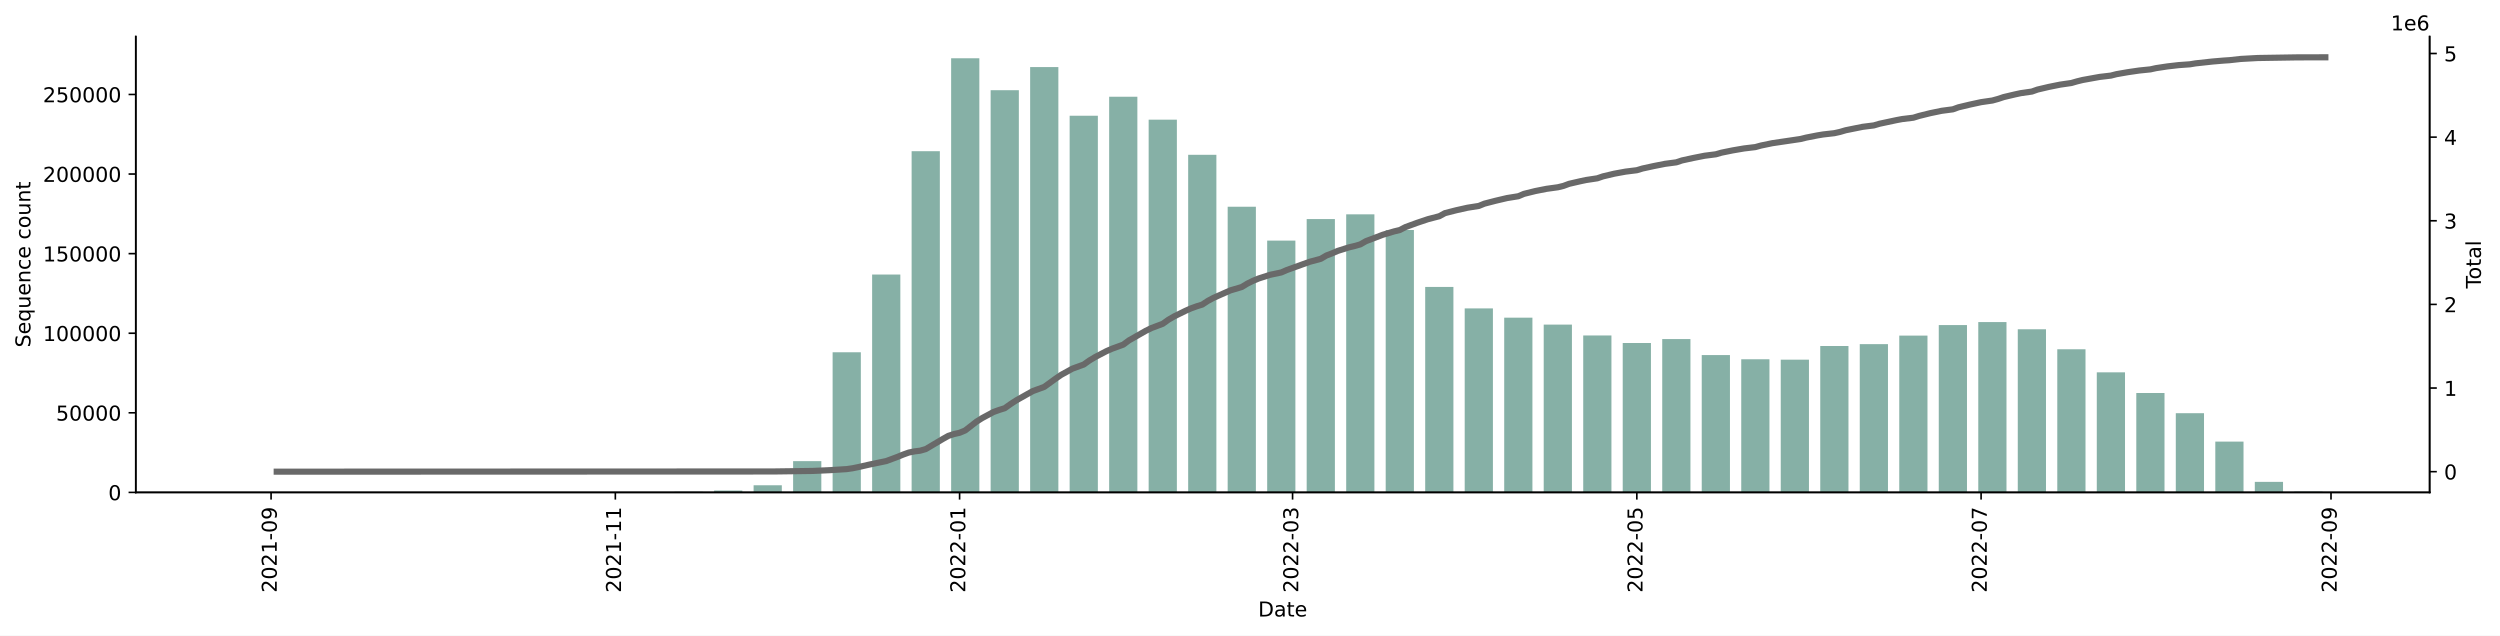
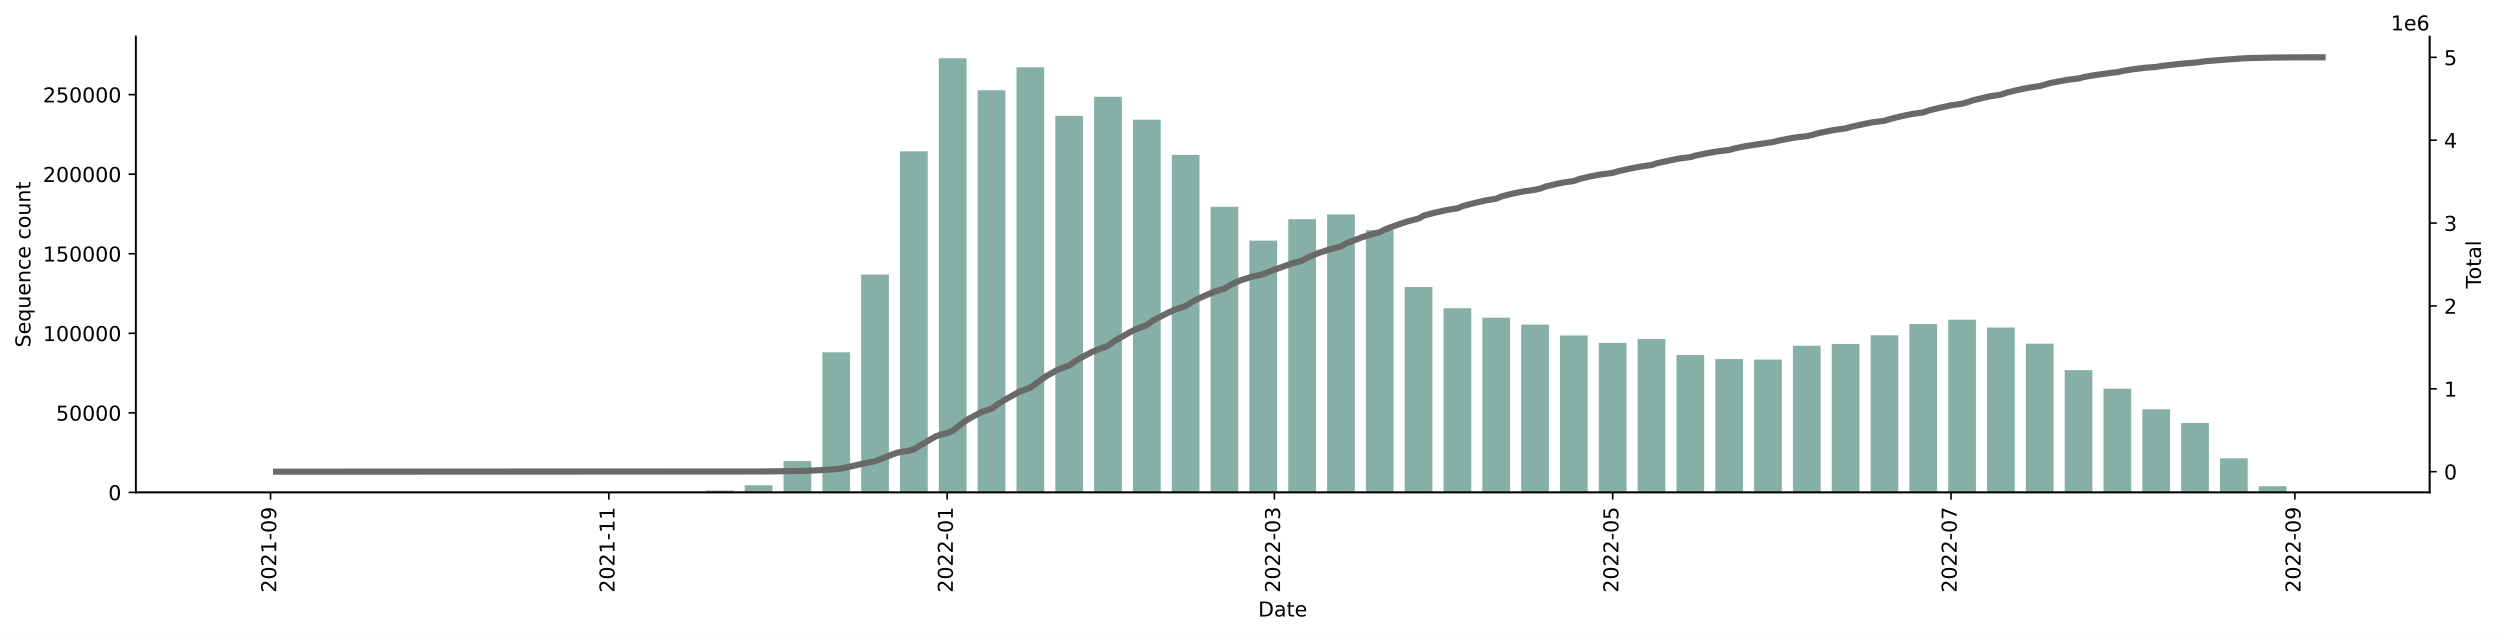
<svg xmlns="http://www.w3.org/2000/svg" xmlns:xlink="http://www.w3.org/1999/xlink" width="1216.294pt" height="309.219pt" viewBox="0 0 1216.294 309.219" version="1.1">
  <defs>
    <style type="text/css">*{stroke-linejoin: round; stroke-linecap: butt}</style>
  </defs>
  <g id="figure_1">
    <g id="patch_1">
      <path d="M 0 309.219  L 1216.294 309.219  L 1216.294 0  L 0 0  z " style="fill: #ffffff" />
    </g>
    <g id="axes_1">
      <g id="patch_2">
        <path d="M 66.053 239.558  L 1182.053 239.558  L 1182.053 17.798  L 66.053 17.798  z " style="fill: #ffffff" />
      </g>
      <g id="patch_3">
-         <path d="M 116.78 239.558  L 130.509 239.558  L 130.509 239.558  L 116.78 239.558  z " clip-path="url(#pac04b23ece)" style="fill: #86b0a6" />
+         <path d="M 116.78 239.558  L 130.272 239.558  L 130.272 239.558  L 116.78 239.558  z " clip-path="url(#p173c87bd57)" style="fill: #86b0a6" />
      </g>
      <g id="patch_4">
-         <path d="M 136 239.558  L 149.729 239.558  L 149.729 239.555  L 136 239.555  z " clip-path="url(#pac04b23ece)" style="fill: #86b0a6" />
+         <path d="M 135.668 239.558  L 149.16 239.558  L 149.16 239.555  L 135.668 239.555  z " clip-path="url(#p173c87bd57)" style="fill: #86b0a6" />
      </g>
      <g id="patch_5">
-         <path d="M 155.221 239.558  L 168.949 239.558  L 168.949 239.555  L 155.221 239.555  z " clip-path="url(#pac04b23ece)" style="fill: #86b0a6" />
+         <path d="M 154.556 239.558  L 168.047 239.558  L 168.047 239.555  L 154.556 239.555  z " clip-path="url(#p173c87bd57)" style="fill: #86b0a6" />
      </g>
      <g id="patch_6">
-         <path d="M 174.441 239.558  L 188.169 239.558  L 188.169 239.557  L 174.441 239.557  z " clip-path="url(#pac04b23ece)" style="fill: #86b0a6" />
+         <path d="M 173.444 239.558  L 186.935 239.558  L 186.935 239.557  L 173.444 239.557  z " clip-path="url(#p173c87bd57)" style="fill: #86b0a6" />
      </g>
      <g id="patch_7">
-         <path d="M 193.661 239.558  L 207.389 239.558  L 207.389 239.541  L 193.661 239.541  z " clip-path="url(#pac04b23ece)" style="fill: #86b0a6" />
+         <path d="M 192.332 239.558  L 205.823 239.558  L 205.823 239.541  L 192.332 239.541  z " clip-path="url(#p173c87bd57)" style="fill: #86b0a6" />
      </g>
      <g id="patch_8">
-         <path d="M 212.881 239.558  L 226.609 239.558  L 226.609 239.554  L 212.881 239.554  z " clip-path="url(#pac04b23ece)" style="fill: #86b0a6" />
+         <path d="M 211.219 239.558  L 224.711 239.558  L 224.711 239.554  L 211.219 239.554  z " clip-path="url(#p173c87bd57)" style="fill: #86b0a6" />
      </g>
      <g id="patch_9">
-         <path d="M 232.101 239.558  L 245.829 239.558  L 245.829 239.548  L 232.101 239.548  z " clip-path="url(#pac04b23ece)" style="fill: #86b0a6" />
+         <path d="M 230.107 239.558  L 243.599 239.558  L 243.599 239.548  L 230.107 239.548  z " clip-path="url(#p173c87bd57)" style="fill: #86b0a6" />
      </g>
      <g id="patch_10">
-         <path d="M 251.321 239.558  L 265.05 239.558  L 265.05 239.551  L 251.321 239.551  z " clip-path="url(#pac04b23ece)" style="fill: #86b0a6" />
+         <path d="M 248.995 239.558  L 262.486 239.558  L 262.486 239.551  L 248.995 239.551  z " clip-path="url(#p173c87bd57)" style="fill: #86b0a6" />
      </g>
      <g id="patch_11">
-         <path d="M 270.541 239.558  L 284.27 239.558  L 284.27 239.545  L 270.541 239.545  z " clip-path="url(#pac04b23ece)" style="fill: #86b0a6" />
+         <path d="M 267.883 239.558  L 281.374 239.558  L 281.374 239.545  L 267.883 239.545  z " clip-path="url(#p173c87bd57)" style="fill: #86b0a6" />
      </g>
      <g id="patch_12">
-         <path d="M 289.761 239.558  L 303.49 239.558  L 303.49 239.547  L 289.761 239.547  z " clip-path="url(#pac04b23ece)" style="fill: #86b0a6" />
+         <path d="M 286.771 239.558  L 300.262 239.558  L 300.262 239.547  L 286.771 239.547  z " clip-path="url(#p173c87bd57)" style="fill: #86b0a6" />
      </g>
      <g id="patch_13">
-         <path d="M 308.981 239.558  L 322.71 239.558  L 322.71 239.525  L 308.981 239.525  z " clip-path="url(#pac04b23ece)" style="fill: #86b0a6" />
+         <path d="M 305.659 239.558  L 319.15 239.558  L 319.15 239.525  L 305.659 239.525  z " clip-path="url(#p173c87bd57)" style="fill: #86b0a6" />
      </g>
      <g id="patch_14">
-         <path d="M 328.201 239.558  L 341.93 239.558  L 341.93 239.272  L 328.201 239.272  z " clip-path="url(#pac04b23ece)" style="fill: #86b0a6" />
+         <path d="M 324.546 239.558  L 338.038 239.558  L 338.038 239.272  L 324.546 239.272  z " clip-path="url(#p173c87bd57)" style="fill: #86b0a6" />
      </g>
      <g id="patch_15">
-         <path d="M 347.421 239.558  L 361.15 239.558  L 361.15 238.666  L 347.421 238.666  z " clip-path="url(#pac04b23ece)" style="fill: #86b0a6" />
+         <path d="M 343.434 239.558  L 356.925 239.558  L 356.925 238.667  L 343.434 238.667  z " clip-path="url(#p173c87bd57)" style="fill: #86b0a6" />
      </g>
      <g id="patch_16">
-         <path d="M 366.641 239.558  L 380.37 239.558  L 380.37 236.087  L 366.641 236.087  z " clip-path="url(#pac04b23ece)" style="fill: #86b0a6" />
+         <path d="M 362.322 239.558  L 375.813 239.558  L 375.813 236.088  L 362.322 236.088  z " clip-path="url(#p173c87bd57)" style="fill: #86b0a6" />
      </g>
      <g id="patch_17">
-         <path d="M 385.861 239.558  L 399.59 239.558  L 399.59 224.344  L 385.861 224.344  z " clip-path="url(#pac04b23ece)" style="fill: #86b0a6" />
+         <path d="M 381.21 239.558  L 394.701 239.558  L 394.701 224.344  L 381.21 224.344  z " clip-path="url(#p173c87bd57)" style="fill: #86b0a6" />
      </g>
      <g id="patch_18">
-         <path d="M 405.082 239.558  L 418.81 239.558  L 418.81 171.368  L 405.082 171.368  z " clip-path="url(#pac04b23ece)" style="fill: #86b0a6" />
+         <path d="M 400.098 239.558  L 413.589 239.558  L 413.589 171.382  L 400.098 171.382  z " clip-path="url(#p173c87bd57)" style="fill: #86b0a6" />
      </g>
      <g id="patch_19">
-         <path d="M 424.302 239.558  L 438.03 239.558  L 438.03 133.551  L 424.302 133.551  z " clip-path="url(#pac04b23ece)" style="fill: #86b0a6" />
+         <path d="M 418.985 239.558  L 432.477 239.558  L 432.477 133.562  L 418.985 133.562  z " clip-path="url(#p173c87bd57)" style="fill: #86b0a6" />
      </g>
      <g id="patch_20">
-         <path d="M 443.522 239.558  L 457.25 239.558  L 457.25 73.571  L 443.522 73.571  z " clip-path="url(#pac04b23ece)" style="fill: #86b0a6" />
+         <path d="M 437.873 239.558  L 451.365 239.558  L 451.365 73.622  L 437.873 73.622  z " clip-path="url(#p173c87bd57)" style="fill: #86b0a6" />
      </g>
      <g id="patch_21">
-         <path d="M 462.742 239.558  L 476.47 239.558  L 476.47 28.358  L 462.742 28.358  z " clip-path="url(#pac04b23ece)" style="fill: #86b0a6" />
+         <path d="M 456.761 239.558  L 470.252 239.558  L 470.252 28.358  L 456.761 28.358  z " clip-path="url(#p173c87bd57)" style="fill: #86b0a6" />
      </g>
      <g id="patch_22">
-         <path d="M 481.962 239.558  L 495.69 239.558  L 495.69 43.899  L 481.962 43.899  z " clip-path="url(#pac04b23ece)" style="fill: #86b0a6" />
+         <path d="M 475.649 239.558  L 489.14 239.558  L 489.14 43.912  L 475.649 43.912  z " clip-path="url(#p173c87bd57)" style="fill: #86b0a6" />
      </g>
      <g id="patch_23">
-         <path d="M 501.182 239.558  L 514.911 239.558  L 514.911 32.64  L 501.182 32.64  z " clip-path="url(#pac04b23ece)" style="fill: #86b0a6" />
+         <path d="M 494.537 239.558  L 508.028 239.558  L 508.028 32.71  L 494.537 32.71  z " clip-path="url(#p173c87bd57)" style="fill: #86b0a6" />
      </g>
      <g id="patch_24">
-         <path d="M 520.402 239.558  L 534.131 239.558  L 534.131 56.301  L 520.402 56.301  z " clip-path="url(#pac04b23ece)" style="fill: #86b0a6" />
+         <path d="M 513.424 239.558  L 526.916 239.558  L 526.916 56.358  L 513.424 56.358  z " clip-path="url(#p173c87bd57)" style="fill: #86b0a6" />
      </g>
      <g id="patch_25">
-         <path d="M 539.622 239.558  L 553.351 239.558  L 553.351 47.057  L 539.622 47.057  z " clip-path="url(#pac04b23ece)" style="fill: #86b0a6" />
+         <path d="M 532.312 239.558  L 545.804 239.558  L 545.804 47.081  L 532.312 47.081  z " clip-path="url(#p173c87bd57)" style="fill: #86b0a6" />
      </g>
      <g id="patch_26">
-         <path d="M 558.842 239.558  L 572.571 239.558  L 572.571 58.216  L 558.842 58.216  z " clip-path="url(#pac04b23ece)" style="fill: #86b0a6" />
+         <path d="M 551.2 239.558  L 564.691 239.558  L 564.691 58.218  L 551.2 58.218  z " clip-path="url(#p173c87bd57)" style="fill: #86b0a6" />
      </g>
      <g id="patch_27">
-         <path d="M 578.062 239.558  L 591.791 239.558  L 591.791 75.307  L 578.062 75.307  z " clip-path="url(#pac04b23ece)" style="fill: #86b0a6" />
+         <path d="M 570.088 239.558  L 583.579 239.558  L 583.579 75.357  L 570.088 75.357  z " clip-path="url(#p173c87bd57)" style="fill: #86b0a6" />
      </g>
      <g id="patch_28">
-         <path d="M 597.282 239.558  L 611.011 239.558  L 611.011 100.584  L 597.282 100.584  z " clip-path="url(#pac04b23ece)" style="fill: #86b0a6" />
+         <path d="M 588.976 239.558  L 602.467 239.558  L 602.467 100.604  L 588.976 100.604  z " clip-path="url(#p173c87bd57)" style="fill: #86b0a6" />
      </g>
      <g id="patch_29">
-         <path d="M 616.502 239.558  L 630.231 239.558  L 630.231 117.052  L 616.502 117.052  z " clip-path="url(#pac04b23ece)" style="fill: #86b0a6" />
+         <path d="M 607.864 239.558  L 621.355 239.558  L 621.355 117.07  L 607.864 117.07  z " clip-path="url(#p173c87bd57)" style="fill: #86b0a6" />
      </g>
      <g id="patch_30">
-         <path d="M 635.722 239.558  L 649.451 239.558  L 649.451 106.589  L 635.722 106.589  z " clip-path="url(#pac04b23ece)" style="fill: #86b0a6" />
+         <path d="M 626.751 239.558  L 640.243 239.558  L 640.243 106.63  L 626.751 106.63  z " clip-path="url(#p173c87bd57)" style="fill: #86b0a6" />
      </g>
      <g id="patch_31">
-         <path d="M 654.943 239.558  L 668.671 239.558  L 668.671 104.262  L 654.943 104.262  z " clip-path="url(#pac04b23ece)" style="fill: #86b0a6" />
+         <path d="M 645.639 239.558  L 659.13 239.558  L 659.13 104.297  L 645.639 104.297  z " clip-path="url(#p173c87bd57)" style="fill: #86b0a6" />
      </g>
      <g id="patch_32">
-         <path d="M 674.163 239.558  L 687.891 239.558  L 687.891 111.914  L 674.163 111.914  z " clip-path="url(#pac04b23ece)" style="fill: #86b0a6" />
+         <path d="M 664.527 239.558  L 678.018 239.558  L 678.018 111.955  L 664.527 111.955  z " clip-path="url(#p173c87bd57)" style="fill: #86b0a6" />
      </g>
      <g id="patch_33">
-         <path d="M 693.383 239.558  L 707.111 239.558  L 707.111 139.61  L 693.383 139.61  z " clip-path="url(#pac04b23ece)" style="fill: #86b0a6" />
+         <path d="M 683.415 239.558  L 696.906 239.558  L 696.906 139.628  L 683.415 139.628  z " clip-path="url(#p173c87bd57)" style="fill: #86b0a6" />
      </g>
      <g id="patch_34">
-         <path d="M 712.603 239.558  L 726.331 239.558  L 726.331 150.029  L 712.603 150.029  z " clip-path="url(#pac04b23ece)" style="fill: #86b0a6" />
+         <path d="M 702.303 239.558  L 715.794 239.558  L 715.794 149.938  L 702.303 149.938  z " clip-path="url(#p173c87bd57)" style="fill: #86b0a6" />
      </g>
      <g id="patch_35">
-         <path d="M 731.823 239.558  L 745.551 239.558  L 745.551 154.535  L 731.823 154.535  z " clip-path="url(#pac04b23ece)" style="fill: #86b0a6" />
+         <path d="M 721.19 239.558  L 734.682 239.558  L 734.682 154.548  L 721.19 154.548  z " clip-path="url(#p173c87bd57)" style="fill: #86b0a6" />
      </g>
      <g id="patch_36">
-         <path d="M 751.043 239.558  L 764.772 239.558  L 764.772 157.914  L 751.043 157.914  z " clip-path="url(#pac04b23ece)" style="fill: #86b0a6" />
+         <path d="M 740.078 239.558  L 753.57 239.558  L 753.57 157.928  L 740.078 157.928  z " clip-path="url(#p173c87bd57)" style="fill: #86b0a6" />
      </g>
      <g id="patch_37">
-         <path d="M 770.263 239.558  L 783.992 239.558  L 783.992 163.224  L 770.263 163.224  z " clip-path="url(#pac04b23ece)" style="fill: #86b0a6" />
+         <path d="M 758.966 239.558  L 772.457 239.558  L 772.457 163.222  L 758.966 163.222  z " clip-path="url(#p173c87bd57)" style="fill: #86b0a6" />
      </g>
      <g id="patch_38">
-         <path d="M 789.483 239.558  L 803.212 239.558  L 803.212 166.867  L 789.483 166.867  z " clip-path="url(#pac04b23ece)" style="fill: #86b0a6" />
+         <path d="M 777.854 239.558  L 791.345 239.558  L 791.345 166.812  L 777.854 166.812  z " clip-path="url(#p173c87bd57)" style="fill: #86b0a6" />
      </g>
      <g id="patch_39">
-         <path d="M 808.703 239.558  L 822.432 239.558  L 822.432 164.948  L 808.703 164.948  z " clip-path="url(#pac04b23ece)" style="fill: #86b0a6" />
+         <path d="M 796.742 239.558  L 810.233 239.558  L 810.233 164.946  L 796.742 164.946  z " clip-path="url(#p173c87bd57)" style="fill: #86b0a6" />
      </g>
      <g id="patch_40">
-         <path d="M 827.923 239.558  L 841.652 239.558  L 841.652 172.759  L 827.923 172.759  z " clip-path="url(#pac04b23ece)" style="fill: #86b0a6" />
+         <path d="M 815.63 239.558  L 829.121 239.558  L 829.121 172.718  L 815.63 172.718  z " clip-path="url(#p173c87bd57)" style="fill: #86b0a6" />
      </g>
      <g id="patch_41">
-         <path d="M 847.143 239.558  L 860.872 239.558  L 860.872 174.787  L 847.143 174.787  z " clip-path="url(#pac04b23ece)" style="fill: #86b0a6" />
+         <path d="M 834.517 239.558  L 848.009 239.558  L 848.009 174.707  L 834.517 174.707  z " clip-path="url(#p173c87bd57)" style="fill: #86b0a6" />
      </g>
      <g id="patch_42">
-         <path d="M 866.363 239.558  L 880.092 239.558  L 880.092 174.995  L 866.363 174.995  z " clip-path="url(#pac04b23ece)" style="fill: #86b0a6" />
+         <path d="M 853.405 239.558  L 866.896 239.558  L 866.896 174.919  L 853.405 174.919  z " clip-path="url(#p173c87bd57)" style="fill: #86b0a6" />
      </g>
      <g id="patch_43">
-         <path d="M 885.583 239.558  L 899.312 239.558  L 899.312 168.334  L 885.583 168.334  z " clip-path="url(#pac04b23ece)" style="fill: #86b0a6" />
+         <path d="M 872.293 239.558  L 885.784 239.558  L 885.784 168.197  L 872.293 168.197  z " clip-path="url(#p173c87bd57)" style="fill: #86b0a6" />
      </g>
      <g id="patch_44">
-         <path d="M 904.804 239.558  L 918.532 239.558  L 918.532 167.441  L 904.804 167.441  z " clip-path="url(#pac04b23ece)" style="fill: #86b0a6" />
+         <path d="M 891.181 239.558  L 904.672 239.558  L 904.672 167.327  L 891.181 167.327  z " clip-path="url(#p173c87bd57)" style="fill: #86b0a6" />
      </g>
      <g id="patch_45">
-         <path d="M 924.024 239.558  L 937.752 239.558  L 937.752 163.277  L 924.024 163.277  z " clip-path="url(#pac04b23ece)" style="fill: #86b0a6" />
+         <path d="M 910.069 239.558  L 923.56 239.558  L 923.56 163.113  L 910.069 163.113  z " clip-path="url(#p173c87bd57)" style="fill: #86b0a6" />
      </g>
      <g id="patch_46">
-         <path d="M 943.244 239.558  L 956.972 239.558  L 956.972 158.16  L 943.244 158.16  z " clip-path="url(#pac04b23ece)" style="fill: #86b0a6" />
+         <path d="M 928.956 239.558  L 942.448 239.558  L 942.448 157.652  L 928.956 157.652  z " clip-path="url(#p173c87bd57)" style="fill: #86b0a6" />
      </g>
      <g id="patch_47">
-         <path d="M 962.464 239.558  L 976.192 239.558  L 976.192 156.706  L 962.464 156.706  z " clip-path="url(#pac04b23ece)" style="fill: #86b0a6" />
+         <path d="M 947.844 239.558  L 961.336 239.558  L 961.336 155.518  L 947.844 155.518  z " clip-path="url(#p173c87bd57)" style="fill: #86b0a6" />
      </g>
      <g id="patch_48">
-         <path d="M 981.684 239.558  L 995.412 239.558  L 995.412 160.184  L 981.684 160.184  z " clip-path="url(#pac04b23ece)" style="fill: #86b0a6" />
+         <path d="M 966.732 239.558  L 980.223 239.558  L 980.223 159.364  L 966.732 159.364  z " clip-path="url(#p173c87bd57)" style="fill: #86b0a6" />
      </g>
      <g id="patch_49">
-         <path d="M 1000.904 239.558  L 1014.633 239.558  L 1014.633 169.933  L 1000.904 169.933  z " clip-path="url(#pac04b23ece)" style="fill: #86b0a6" />
+         <path d="M 985.62 239.558  L 999.111 239.558  L 999.111 167.191  L 985.62 167.191  z " clip-path="url(#p173c87bd57)" style="fill: #86b0a6" />
      </g>
      <g id="patch_50">
-         <path d="M 1020.124 239.558  L 1033.853 239.558  L 1033.853 181.137  L 1020.124 181.137  z " clip-path="url(#pac04b23ece)" style="fill: #86b0a6" />
+         <path d="M 1004.508 239.558  L 1017.999 239.558  L 1017.999 180.06  L 1004.508 180.06  z " clip-path="url(#p173c87bd57)" style="fill: #86b0a6" />
      </g>
      <g id="patch_51">
-         <path d="M 1039.344 239.558  L 1053.073 239.558  L 1053.073 191.186  L 1039.344 191.186  z " clip-path="url(#pac04b23ece)" style="fill: #86b0a6" />
+         <path d="M 1023.395 239.558  L 1036.887 239.558  L 1036.887 189.09  L 1023.395 189.09  z " clip-path="url(#p173c87bd57)" style="fill: #86b0a6" />
      </g>
      <g id="patch_52">
-         <path d="M 1058.564 239.558  L 1072.293 239.558  L 1072.293 201.028  L 1058.564 201.028  z " clip-path="url(#pac04b23ece)" style="fill: #86b0a6" />
+         <path d="M 1042.283 239.558  L 1055.775 239.558  L 1055.775 199.104  L 1042.283 199.104  z " clip-path="url(#p173c87bd57)" style="fill: #86b0a6" />
      </g>
      <g id="patch_53">
-         <path d="M 1077.784 239.558  L 1091.513 239.558  L 1091.513 214.851  L 1077.784 214.851  z " clip-path="url(#pac04b23ece)" style="fill: #86b0a6" />
+         <path d="M 1061.171 239.558  L 1074.662 239.558  L 1074.662 205.763  L 1061.171 205.763  z " clip-path="url(#p173c87bd57)" style="fill: #86b0a6" />
      </g>
      <g id="patch_54">
-         <path d="M 1097.004 239.558  L 1110.733 239.558  L 1110.733 234.428  L 1097.004 234.428  z " clip-path="url(#pac04b23ece)" style="fill: #86b0a6" />
+         <path d="M 1080.059 239.558  L 1093.55 239.558  L 1093.55 222.998  L 1080.059 222.998  z " clip-path="url(#p173c87bd57)" style="fill: #86b0a6" />
      </g>
      <g id="patch_55">
-         <path d="M 1116.224 239.558  L 1129.953 239.558  L 1129.953 239.201  L 1116.224 239.201  z " clip-path="url(#pac04b23ece)" style="fill: #86b0a6" />
+         <path d="M 1098.947 239.558  L 1112.438 239.558  L 1112.438 236.541  L 1098.947 236.541  z " clip-path="url(#p173c87bd57)" style="fill: #86b0a6" />
+       </g>
+       <g id="patch_56">
+         <path d="M 1117.835 239.558  L 1131.326 239.558  L 1131.326 239.479  L 1117.835 239.479  z " clip-path="url(#p173c87bd57)" style="fill: #86b0a6" />
      </g>
      <g id="matplotlib.axis_1">
        <g id="xtick_1">
          <g id="line2d_1">
            <defs>
-               <path id="m423fc7c98c" d="M 0 0  L 0 3.5  " style="stroke: #000000; stroke-width: 0.8" />
-             </defs>
-             <g>
-               <use xlink:href="#m423fc7c98c" x="131.882" y="239.558" style="stroke: #000000; stroke-width: 0.8" />
+               <path id="mea80a60faa" d="M 0 0  L 0 3.5  " style="stroke: #000000; stroke-width: 0.8" />
+             </defs>
+             <g>
+               <use xlink:href="#mea80a60faa" x="131.621" y="239.558" style="stroke: #000000; stroke-width: 0.8" />
            </g>
          </g>
          <g id="text_1">
-             <g transform="translate(134.6413 288.3413)rotate(-90)scale(0.1 -0.1)">
+             <g transform="translate(134.3802 288.3413)rotate(-90)scale(0.1 -0.1)">
              <defs>
                <path id="DejaVuSans-32" d="M 1228 531  L 3431 531  L 3431 0  L 469 0  L 469 531  Q 828 903 1448 1529  Q 2069 2156 2228 2338  Q 2531 2678 2651 2914  Q 2772 3150 2772 3378  Q 2772 3750 2511 3984  Q 2250 4219 1831 4219  Q 1534 4219 1204 4116  Q 875 4013 500 3803  L 500 4441  Q 881 4594 1212 4672  Q 1544 4750 1819 4750  Q 2544 4750 2975 4387  Q 3406 4025 3406 3419  Q 3406 3131 3298 2873  Q 3191 2616 2906 2266  Q 2828 2175 2409 1742  Q 1991 1309 1228 531  z " transform="scale(0.015625)" />
                <path id="DejaVuSans-30" d="M 2034 4250  Q 1547 4250 1301 3770  Q 1056 3291 1056 2328  Q 1056 1369 1301 889  Q 1547 409 2034 409  Q 2525 409 2770 889  Q 3016 1369 3016 2328  Q 3016 3291 2770 3770  Q 2525 4250 2034 4250  z M 2034 4750  Q 2819 4750 3233 4129  Q 3647 3509 3647 2328  Q 3647 1150 3233 529  Q 2819 -91 2034 -91  Q 1250 -91 836 529  Q 422 1150 422 2328  Q 422 3509 836 4129  Q 1250 4750 2034 4750  z " transform="scale(0.015625)" />
                <path id="DejaVuSans-31" d="M 794 531  L 1825 531  L 1825 4091  L 703 3866  L 703 4441  L 1819 4666  L 2450 4666  L 2450 531  L 3481 531  L 3481 0  L 794 0  L 794 531  z " transform="scale(0.015625)" />
                <path id="DejaVuSans-2d" d="M 313 2009  L 1997 2009  L 1997 1497  L 313 1497  L 313 2009  z " transform="scale(0.015625)" />
                <path id="DejaVuSans-39" d="M 703 97  L 703 672  Q 941 559 1184 500  Q 1428 441 1663 441  Q 2288 441 2617 861  Q 2947 1281 2994 2138  Q 2813 1869 2534 1725  Q 2256 1581 1919 1581  Q 1219 1581 811 2004  Q 403 2428 403 3163  Q 403 3881 828 4315  Q 1253 4750 1959 4750  Q 2769 4750 3195 4129  Q 3622 3509 3622 2328  Q 3622 1225 3098 567  Q 2575 -91 1691 -91  Q 1453 -91 1209 -44  Q 966 3 703 97  z M 1959 2075  Q 2384 2075 2632 2365  Q 2881 2656 2881 3163  Q 2881 3666 2632 3958  Q 2384 4250 1959 4250  Q 1534 4250 1286 3958  Q 1038 3666 1038 3163  Q 1038 2656 1286 2365  Q 1534 2075 1959 2075  z " transform="scale(0.015625)" />
              </defs>
              <use xlink:href="#DejaVuSans-32" />
              <use xlink:href="#DejaVuSans-30" x="63.623" />
              <use xlink:href="#DejaVuSans-32" x="127.246" />
              <use xlink:href="#DejaVuSans-31" x="190.869" />
              <use xlink:href="#DejaVuSans-2d" x="254.492" />
              <use xlink:href="#DejaVuSans-30" x="290.576" />
              <use xlink:href="#DejaVuSans-39" x="354.199" />
            </g>
          </g>
        </g>
        <g id="xtick_2">
          <g id="line2d_2">
            <g>
-               <use xlink:href="#m423fc7c98c" x="299.371" y="239.558" style="stroke: #000000; stroke-width: 0.8" />
+               <use xlink:href="#mea80a60faa" x="296.215" y="239.558" style="stroke: #000000; stroke-width: 0.8" />
            </g>
          </g>
          <g id="text_2">
-             <g transform="translate(302.1305 288.3413)rotate(-90)scale(0.1 -0.1)">
+             <g transform="translate(298.974 288.3413)rotate(-90)scale(0.1 -0.1)">
              <use xlink:href="#DejaVuSans-32" />
              <use xlink:href="#DejaVuSans-30" x="63.623" />
              <use xlink:href="#DejaVuSans-32" x="127.246" />
              <use xlink:href="#DejaVuSans-31" x="190.869" />
              <use xlink:href="#DejaVuSans-2d" x="254.492" />
              <use xlink:href="#DejaVuSans-31" x="290.576" />
              <use xlink:href="#DejaVuSans-31" x="354.199" />
            </g>
          </g>
        </g>
        <g id="xtick_3">
          <g id="line2d_3">
            <g>
-               <use xlink:href="#m423fc7c98c" x="466.86" y="239.558" style="stroke: #000000; stroke-width: 0.8" />
+               <use xlink:href="#mea80a60faa" x="460.808" y="239.558" style="stroke: #000000; stroke-width: 0.8" />
            </g>
          </g>
          <g id="text_3">
-             <g transform="translate(469.6197 288.3413)rotate(-90)scale(0.1 -0.1)">
+             <g transform="translate(463.5678 288.3413)rotate(-90)scale(0.1 -0.1)">
              <use xlink:href="#DejaVuSans-32" />
              <use xlink:href="#DejaVuSans-30" x="63.623" />
              <use xlink:href="#DejaVuSans-32" x="127.246" />
              <use xlink:href="#DejaVuSans-32" x="190.869" />
              <use xlink:href="#DejaVuSans-2d" x="254.492" />
              <use xlink:href="#DejaVuSans-30" x="290.576" />
              <use xlink:href="#DejaVuSans-31" x="354.199" />
            </g>
          </g>
        </g>
        <g id="xtick_4">
          <g id="line2d_4">
            <g>
-               <use xlink:href="#m423fc7c98c" x="628.858" y="239.558" style="stroke: #000000; stroke-width: 0.8" />
+               <use xlink:href="#mea80a60faa" x="620.006" y="239.558" style="stroke: #000000; stroke-width: 0.8" />
            </g>
          </g>
          <g id="text_4">
-             <g transform="translate(631.6175 288.3413)rotate(-90)scale(0.1 -0.1)">
+             <g transform="translate(622.7651 288.3413)rotate(-90)scale(0.1 -0.1)">
              <defs>
                <path id="DejaVuSans-33" d="M 2597 2516  Q 3050 2419 3304 2112  Q 3559 1806 3559 1356  Q 3559 666 3084 287  Q 2609 -91 1734 -91  Q 1441 -91 1130 -33  Q 819 25 488 141  L 488 750  Q 750 597 1062 519  Q 1375 441 1716 441  Q 2309 441 2620 675  Q 2931 909 2931 1356  Q 2931 1769 2642 2001  Q 2353 2234 1838 2234  L 1294 2234  L 1294 2753  L 1863 2753  Q 2328 2753 2575 2939  Q 2822 3125 2822 3475  Q 2822 3834 2567 4026  Q 2313 4219 1838 4219  Q 1578 4219 1281 4162  Q 984 4106 628 3988  L 628 4550  Q 988 4650 1302 4700  Q 1616 4750 1894 4750  Q 2613 4750 3031 4423  Q 3450 4097 3450 3541  Q 3450 3153 3228 2886  Q 3006 2619 2597 2516  z " transform="scale(0.015625)" />
              </defs>
              <use xlink:href="#DejaVuSans-32" />
              <use xlink:href="#DejaVuSans-30" x="63.623" />
              <use xlink:href="#DejaVuSans-32" x="127.246" />
              <use xlink:href="#DejaVuSans-32" x="190.869" />
              <use xlink:href="#DejaVuSans-2d" x="254.492" />
              <use xlink:href="#DejaVuSans-30" x="290.576" />
              <use xlink:href="#DejaVuSans-33" x="354.199" />
            </g>
          </g>
        </g>
        <g id="xtick_5">
          <g id="line2d_5">
            <g>
-               <use xlink:href="#m423fc7c98c" x="796.347" y="239.558" style="stroke: #000000; stroke-width: 0.8" />
+               <use xlink:href="#mea80a60faa" x="784.6" y="239.558" style="stroke: #000000; stroke-width: 0.8" />
            </g>
          </g>
          <g id="text_5">
-             <g transform="translate(799.1068 288.3413)rotate(-90)scale(0.1 -0.1)">
+             <g transform="translate(787.3589 288.3413)rotate(-90)scale(0.1 -0.1)">
              <defs>
                <path id="DejaVuSans-35" d="M 691 4666  L 3169 4666  L 3169 4134  L 1269 4134  L 1269 2991  Q 1406 3038 1543 3061  Q 1681 3084 1819 3084  Q 2600 3084 3056 2656  Q 3513 2228 3513 1497  Q 3513 744 3044 326  Q 2575 -91 1722 -91  Q 1428 -91 1123 -41  Q 819 9 494 109  L 494 744  Q 775 591 1075 516  Q 1375 441 1709 441  Q 2250 441 2565 725  Q 2881 1009 2881 1497  Q 2881 1984 2565 2268  Q 2250 2553 1709 2553  Q 1456 2553 1204 2497  Q 953 2441 691 2322  L 691 4666  z " transform="scale(0.015625)" />
              </defs>
              <use xlink:href="#DejaVuSans-32" />
              <use xlink:href="#DejaVuSans-30" x="63.623" />
              <use xlink:href="#DejaVuSans-32" x="127.246" />
              <use xlink:href="#DejaVuSans-32" x="190.869" />
              <use xlink:href="#DejaVuSans-2d" x="254.492" />
              <use xlink:href="#DejaVuSans-30" x="290.576" />
              <use xlink:href="#DejaVuSans-35" x="354.199" />
            </g>
          </g>
        </g>
        <g id="xtick_6">
          <g id="line2d_6">
            <g>
-               <use xlink:href="#m423fc7c98c" x="963.837" y="239.558" style="stroke: #000000; stroke-width: 0.8" />
+               <use xlink:href="#mea80a60faa" x="949.193" y="239.558" style="stroke: #000000; stroke-width: 0.8" />
            </g>
          </g>
          <g id="text_6">
-             <g transform="translate(966.596 288.3413)rotate(-90)scale(0.1 -0.1)">
+             <g transform="translate(951.9527 288.3413)rotate(-90)scale(0.1 -0.1)">
              <defs>
                <path id="DejaVuSans-37" d="M 525 4666  L 3525 4666  L 3525 4397  L 1831 0  L 1172 0  L 2766 4134  L 525 4134  L 525 4666  z " transform="scale(0.015625)" />
              </defs>
              <use xlink:href="#DejaVuSans-32" />
              <use xlink:href="#DejaVuSans-30" x="63.623" />
              <use xlink:href="#DejaVuSans-32" x="127.246" />
              <use xlink:href="#DejaVuSans-32" x="190.869" />
              <use xlink:href="#DejaVuSans-2d" x="254.492" />
              <use xlink:href="#DejaVuSans-30" x="290.576" />
              <use xlink:href="#DejaVuSans-37" x="354.199" />
            </g>
          </g>
        </g>
        <g id="xtick_7">
          <g id="line2d_7">
            <g>
-               <use xlink:href="#m423fc7c98c" x="1134.072" y="239.558" style="stroke: #000000; stroke-width: 0.8" />
+               <use xlink:href="#mea80a60faa" x="1116.485" y="239.558" style="stroke: #000000; stroke-width: 0.8" />
            </g>
          </g>
          <g id="text_7">
-             <g transform="translate(1136.831 288.3413)rotate(-90)scale(0.1 -0.1)">
+             <g transform="translate(1119.245 288.3413)rotate(-90)scale(0.1 -0.1)">
              <use xlink:href="#DejaVuSans-32" />
              <use xlink:href="#DejaVuSans-30" x="63.623" />
              <use xlink:href="#DejaVuSans-32" x="127.246" />
              <use xlink:href="#DejaVuSans-32" x="190.869" />
              <use xlink:href="#DejaVuSans-2d" x="254.492" />
              <use xlink:href="#DejaVuSans-30" x="290.576" />
              <use xlink:href="#DejaVuSans-39" x="354.199" />
            </g>
          </g>
        </g>
        <g id="text_8">
          <g transform="translate(612.1023 299.9397)scale(0.1 -0.1)">
            <defs>
              <path id="DejaVuSans-44" d="M 1259 4147  L 1259 519  L 2022 519  Q 2988 519 3436 956  Q 3884 1394 3884 2338  Q 3884 3275 3436 3711  Q 2988 4147 2022 4147  L 1259 4147  z M 628 4666  L 1925 4666  Q 3281 4666 3915 4102  Q 4550 3538 4550 2338  Q 4550 1131 3912 565  Q 3275 0 1925 0  L 628 0  L 628 4666  z " transform="scale(0.015625)" />
              <path id="DejaVuSans-61" d="M 2194 1759  Q 1497 1759 1228 1600  Q 959 1441 959 1056  Q 959 750 1161 570  Q 1363 391 1709 391  Q 2188 391 2477 730  Q 2766 1069 2766 1631  L 2766 1759  L 2194 1759  z M 3341 1997  L 3341 0  L 2766 0  L 2766 531  Q 2569 213 2275 61  Q 1981 -91 1556 -91  Q 1019 -91 701 211  Q 384 513 384 1019  Q 384 1609 779 1909  Q 1175 2209 1959 2209  L 2766 2209  L 2766 2266  Q 2766 2663 2505 2880  Q 2244 3097 1772 3097  Q 1472 3097 1187 3025  Q 903 2953 641 2809  L 641 3341  Q 956 3463 1253 3523  Q 1550 3584 1831 3584  Q 2591 3584 2966 3190  Q 3341 2797 3341 1997  z " transform="scale(0.015625)" />
              <path id="DejaVuSans-74" d="M 1172 4494  L 1172 3500  L 2356 3500  L 2356 3053  L 1172 3053  L 1172 1153  Q 1172 725 1289 603  Q 1406 481 1766 481  L 2356 481  L 2356 0  L 1766 0  Q 1100 0 847 248  Q 594 497 594 1153  L 594 3053  L 172 3053  L 172 3500  L 594 3500  L 594 4494  L 1172 4494  z " transform="scale(0.015625)" />
              <path id="DejaVuSans-65" d="M 3597 1894  L 3597 1613  L 953 1613  Q 991 1019 1311 708  Q 1631 397 2203 397  Q 2534 397 2845 478  Q 3156 559 3463 722  L 3463 178  Q 3153 47 2828 -22  Q 2503 -91 2169 -91  Q 1331 -91 842 396  Q 353 884 353 1716  Q 353 2575 817 3079  Q 1281 3584 2069 3584  Q 2775 3584 3186 3129  Q 3597 2675 3597 1894  z M 3022 2063  Q 3016 2534 2758 2815  Q 2500 3097 2075 3097  Q 1594 3097 1305 2825  Q 1016 2553 972 2059  L 3022 2063  z " transform="scale(0.015625)" />
            </defs>
            <use xlink:href="#DejaVuSans-44" />
            <use xlink:href="#DejaVuSans-61" x="77.002" />
            <use xlink:href="#DejaVuSans-74" x="138.281" />
            <use xlink:href="#DejaVuSans-65" x="177.49" />
          </g>
        </g>
      </g>
      <g id="matplotlib.axis_2">
        <g id="ytick_1">
          <g id="line2d_8">
            <defs>
-               <path id="m07ce745b53" d="M 0 0  L -3.5 0  " style="stroke: #000000; stroke-width: 0.8" />
-             </defs>
-             <g>
-               <use xlink:href="#m07ce745b53" x="66.053" y="239.558" style="stroke: #000000; stroke-width: 0.8" />
+               <path id="m02dcfdb513" d="M 0 0  L -3.5 0  " style="stroke: #000000; stroke-width: 0.8" />
+             </defs>
+             <g>
+               <use xlink:href="#m02dcfdb513" x="66.053" y="239.558" style="stroke: #000000; stroke-width: 0.8" />
            </g>
          </g>
          <g id="text_9">
            <g transform="translate(52.69062 243.3577)scale(0.1 -0.1)">
              <use xlink:href="#DejaVuSans-30" />
            </g>
          </g>
        </g>
        <g id="ytick_2">
          <g id="line2d_9">
            <g>
-               <use xlink:href="#m07ce745b53" x="66.053" y="200.838" style="stroke: #000000; stroke-width: 0.8" />
+               <use xlink:href="#m02dcfdb513" x="66.053" y="200.854" style="stroke: #000000; stroke-width: 0.8" />
            </g>
          </g>
          <g id="text_10">
-             <g transform="translate(27.24063 204.637)scale(0.1 -0.1)">
+             <g transform="translate(27.24063 204.6528)scale(0.1 -0.1)">
              <use xlink:href="#DejaVuSans-35" />
              <use xlink:href="#DejaVuSans-30" x="63.623" />
              <use xlink:href="#DejaVuSans-30" x="127.246" />
              <use xlink:href="#DejaVuSans-30" x="190.869" />
              <use xlink:href="#DejaVuSans-30" x="254.492" />
            </g>
          </g>
        </g>
        <g id="ytick_3">
          <g id="line2d_10">
            <g>
-               <use xlink:href="#m07ce745b53" x="66.053" y="162.117" style="stroke: #000000; stroke-width: 0.8" />
+               <use xlink:href="#m02dcfdb513" x="66.053" y="162.149" style="stroke: #000000; stroke-width: 0.8" />
            </g>
          </g>
          <g id="text_11">
-             <g transform="translate(20.87813 165.9164)scale(0.1 -0.1)">
+             <g transform="translate(20.87813 165.9479)scale(0.1 -0.1)">
              <use xlink:href="#DejaVuSans-31" />
              <use xlink:href="#DejaVuSans-30" x="63.623" />
              <use xlink:href="#DejaVuSans-30" x="127.246" />
              <use xlink:href="#DejaVuSans-30" x="190.869" />
              <use xlink:href="#DejaVuSans-30" x="254.492" />
              <use xlink:href="#DejaVuSans-30" x="318.115" />
            </g>
          </g>
        </g>
        <g id="ytick_4">
          <g id="line2d_11">
            <g>
-               <use xlink:href="#m07ce745b53" x="66.053" y="123.397" style="stroke: #000000; stroke-width: 0.8" />
+               <use xlink:href="#m02dcfdb513" x="66.053" y="123.444" style="stroke: #000000; stroke-width: 0.8" />
            </g>
          </g>
          <g id="text_12">
-             <g transform="translate(20.87813 127.1958)scale(0.1 -0.1)">
+             <g transform="translate(20.87813 127.2431)scale(0.1 -0.1)">
              <use xlink:href="#DejaVuSans-31" />
              <use xlink:href="#DejaVuSans-35" x="63.623" />
              <use xlink:href="#DejaVuSans-30" x="127.246" />
              <use xlink:href="#DejaVuSans-30" x="190.869" />
              <use xlink:href="#DejaVuSans-30" x="254.492" />
              <use xlink:href="#DejaVuSans-30" x="318.115" />
            </g>
          </g>
        </g>
        <g id="ytick_5">
          <g id="line2d_12">
            <g>
-               <use xlink:href="#m07ce745b53" x="66.053" y="84.676" style="stroke: #000000; stroke-width: 0.8" />
+               <use xlink:href="#m02dcfdb513" x="66.053" y="84.739" style="stroke: #000000; stroke-width: 0.8" />
            </g>
          </g>
          <g id="text_13">
-             <g transform="translate(20.87813 88.47523)scale(0.1 -0.1)">
+             <g transform="translate(20.87813 88.53824)scale(0.1 -0.1)">
              <use xlink:href="#DejaVuSans-32" />
              <use xlink:href="#DejaVuSans-30" x="63.623" />
              <use xlink:href="#DejaVuSans-30" x="127.246" />
              <use xlink:href="#DejaVuSans-30" x="190.869" />
              <use xlink:href="#DejaVuSans-30" x="254.492" />
              <use xlink:href="#DejaVuSans-30" x="318.115" />
            </g>
          </g>
        </g>
        <g id="ytick_6">
          <g id="line2d_13">
            <g>
-               <use xlink:href="#m07ce745b53" x="66.053" y="45.955" style="stroke: #000000; stroke-width: 0.8" />
+               <use xlink:href="#m02dcfdb513" x="66.053" y="46.034" style="stroke: #000000; stroke-width: 0.8" />
            </g>
          </g>
          <g id="text_14">
-             <g transform="translate(20.87813 49.75462)scale(0.1 -0.1)">
+             <g transform="translate(20.87813 49.83339)scale(0.1 -0.1)">
              <use xlink:href="#DejaVuSans-32" />
              <use xlink:href="#DejaVuSans-35" x="63.623" />
              <use xlink:href="#DejaVuSans-30" x="127.246" />
              <use xlink:href="#DejaVuSans-30" x="190.869" />
              <use xlink:href="#DejaVuSans-30" x="254.492" />
              <use xlink:href="#DejaVuSans-30" x="318.115" />
            </g>
          </g>
        </g>
        <g id="text_15">
          <g transform="translate(14.79844 169.0386)rotate(-90)scale(0.1 -0.1)">
            <defs>
              <path id="DejaVuSans-53" d="M 3425 4513  L 3425 3897  Q 3066 4069 2747 4153  Q 2428 4238 2131 4238  Q 1616 4238 1336 4038  Q 1056 3838 1056 3469  Q 1056 3159 1242 3001  Q 1428 2844 1947 2747  L 2328 2669  Q 3034 2534 3370 2195  Q 3706 1856 3706 1288  Q 3706 609 3251 259  Q 2797 -91 1919 -91  Q 1588 -91 1214 -16  Q 841 59 441 206  L 441 856  Q 825 641 1194 531  Q 1563 422 1919 422  Q 2459 422 2753 634  Q 3047 847 3047 1241  Q 3047 1584 2836 1778  Q 2625 1972 2144 2069  L 1759 2144  Q 1053 2284 737 2584  Q 422 2884 422 3419  Q 422 4038 858 4394  Q 1294 4750 2059 4750  Q 2388 4750 2728 4690  Q 3069 4631 3425 4513  z " transform="scale(0.015625)" />
              <path id="DejaVuSans-71" d="M 947 1747  Q 947 1113 1208 752  Q 1469 391 1925 391  Q 2381 391 2643 752  Q 2906 1113 2906 1747  Q 2906 2381 2643 2742  Q 2381 3103 1925 3103  Q 1469 3103 1208 2742  Q 947 2381 947 1747  z M 2906 525  Q 2725 213 2448 61  Q 2172 -91 1784 -91  Q 1150 -91 751 415  Q 353 922 353 1747  Q 353 2572 751 3078  Q 1150 3584 1784 3584  Q 2172 3584 2448 3432  Q 2725 3281 2906 2969  L 2906 3500  L 3481 3500  L 3481 -1331  L 2906 -1331  L 2906 525  z " transform="scale(0.015625)" />
              <path id="DejaVuSans-75" d="M 544 1381  L 544 3500  L 1119 3500  L 1119 1403  Q 1119 906 1312 657  Q 1506 409 1894 409  Q 2359 409 2629 706  Q 2900 1003 2900 1516  L 2900 3500  L 3475 3500  L 3475 0  L 2900 0  L 2900 538  Q 2691 219 2414 64  Q 2138 -91 1772 -91  Q 1169 -91 856 284  Q 544 659 544 1381  z M 1991 3584  L 1991 3584  z " transform="scale(0.015625)" />
              <path id="DejaVuSans-6e" d="M 3513 2113  L 3513 0  L 2938 0  L 2938 2094  Q 2938 2591 2744 2837  Q 2550 3084 2163 3084  Q 1697 3084 1428 2787  Q 1159 2491 1159 1978  L 1159 0  L 581 0  L 581 3500  L 1159 3500  L 1159 2956  Q 1366 3272 1645 3428  Q 1925 3584 2291 3584  Q 2894 3584 3203 3211  Q 3513 2838 3513 2113  z " transform="scale(0.015625)" />
              <path id="DejaVuSans-63" d="M 3122 3366  L 3122 2828  Q 2878 2963 2633 3030  Q 2388 3097 2138 3097  Q 1578 3097 1268 2742  Q 959 2388 959 1747  Q 959 1106 1268 751  Q 1578 397 2138 397  Q 2388 397 2633 464  Q 2878 531 3122 666  L 3122 134  Q 2881 22 2623 -34  Q 2366 -91 2075 -91  Q 1284 -91 818 406  Q 353 903 353 1747  Q 353 2603 823 3093  Q 1294 3584 2113 3584  Q 2378 3584 2631 3529  Q 2884 3475 3122 3366  z " transform="scale(0.015625)" />
              <path id="DejaVuSans-20" transform="scale(0.015625)" />
              <path id="DejaVuSans-6f" d="M 1959 3097  Q 1497 3097 1228 2736  Q 959 2375 959 1747  Q 959 1119 1226 758  Q 1494 397 1959 397  Q 2419 397 2687 759  Q 2956 1122 2956 1747  Q 2956 2369 2687 2733  Q 2419 3097 1959 3097  z M 1959 3584  Q 2709 3584 3137 3096  Q 3566 2609 3566 1747  Q 3566 888 3137 398  Q 2709 -91 1959 -91  Q 1206 -91 779 398  Q 353 888 353 1747  Q 353 2609 779 3096  Q 1206 3584 1959 3584  z " transform="scale(0.015625)" />
            </defs>
            <use xlink:href="#DejaVuSans-53" />
            <use xlink:href="#DejaVuSans-65" x="63.477" />
            <use xlink:href="#DejaVuSans-71" x="125" />
            <use xlink:href="#DejaVuSans-75" x="188.477" />
            <use xlink:href="#DejaVuSans-65" x="251.855" />
            <use xlink:href="#DejaVuSans-6e" x="313.379" />
            <use xlink:href="#DejaVuSans-63" x="376.758" />
            <use xlink:href="#DejaVuSans-65" x="431.738" />
            <use xlink:href="#DejaVuSans-20" x="493.262" />
            <use xlink:href="#DejaVuSans-63" x="525.049" />
            <use xlink:href="#DejaVuSans-6f" x="580.029" />
            <use xlink:href="#DejaVuSans-75" x="641.211" />
            <use xlink:href="#DejaVuSans-6e" x="704.59" />
            <use xlink:href="#DejaVuSans-74" x="767.969" />
          </g>
        </g>
      </g>
-       <g id="patch_56">
+       <g id="patch_57">
        <path d="M 66.053 239.558  L 66.053 17.798  " style="fill: none; stroke: #000000; stroke-width: 0.8; stroke-linejoin: miter; stroke-linecap: square" />
      </g>
-       <g id="patch_57">
+       <g id="patch_58">
        <path d="M 1182.053 239.558  L 1182.053 17.798  " style="fill: none; stroke: #000000; stroke-width: 0.8; stroke-linejoin: miter; stroke-linecap: square" />
      </g>
-       <g id="patch_58">
+       <g id="patch_59">
        <path d="M 66.053 239.558  L 1182.053 239.558  " style="fill: none; stroke: #000000; stroke-width: 0.8; stroke-linejoin: miter; stroke-linecap: square" />
      </g>
    </g>
    <g id="axes_2">
      <g id="matplotlib.axis_3">
        <g id="ytick_7">
          <g id="line2d_14">
            <defs>
-               <path id="mf8ead5dcb7" d="M 0 0  L 3.5 0  " style="stroke: #000000; stroke-width: 0.8" />
-             </defs>
-             <g>
-               <use xlink:href="#mf8ead5dcb7" x="1182.053" y="229.478" style="stroke: #000000; stroke-width: 0.8" />
+               <path id="m27450aaf9b" d="M 0 0  L 3.5 0  " style="stroke: #000000; stroke-width: 0.8" />
+             </defs>
+             <g>
+               <use xlink:href="#m27450aaf9b" x="1182.053" y="229.478" style="stroke: #000000; stroke-width: 0.8" />
            </g>
          </g>
          <g id="text_16">
            <g transform="translate(1189.053 233.2777)scale(0.1 -0.1)">
              <use xlink:href="#DejaVuSans-30" />
            </g>
          </g>
        </g>
        <g id="ytick_8">
          <g id="line2d_15">
            <g>
-               <use xlink:href="#mf8ead5dcb7" x="1182.053" y="188.79" style="stroke: #000000; stroke-width: 0.8" />
+               <use xlink:href="#m27450aaf9b" x="1182.053" y="189.162" style="stroke: #000000; stroke-width: 0.8" />
            </g>
          </g>
          <g id="text_17">
-             <g transform="translate(1189.053 192.5892)scale(0.1 -0.1)">
+             <g transform="translate(1189.053 192.9617)scale(0.1 -0.1)">
              <use xlink:href="#DejaVuSans-31" />
            </g>
          </g>
        </g>
        <g id="ytick_9">
          <g id="line2d_16">
            <g>
-               <use xlink:href="#mf8ead5dcb7" x="1182.053" y="148.101" style="stroke: #000000; stroke-width: 0.8" />
+               <use xlink:href="#m27450aaf9b" x="1182.053" y="148.846" style="stroke: #000000; stroke-width: 0.8" />
            </g>
          </g>
          <g id="text_18">
-             <g transform="translate(1189.053 151.9006)scale(0.1 -0.1)">
+             <g transform="translate(1189.053 152.6457)scale(0.1 -0.1)">
              <use xlink:href="#DejaVuSans-32" />
            </g>
          </g>
        </g>
        <g id="ytick_10">
          <g id="line2d_17">
            <g>
-               <use xlink:href="#mf8ead5dcb7" x="1182.053" y="107.413" style="stroke: #000000; stroke-width: 0.8" />
+               <use xlink:href="#m27450aaf9b" x="1182.053" y="108.53" style="stroke: #000000; stroke-width: 0.8" />
            </g>
          </g>
          <g id="text_19">
-             <g transform="translate(1189.053 111.2121)scale(0.1 -0.1)">
+             <g transform="translate(1189.053 112.3296)scale(0.1 -0.1)">
              <use xlink:href="#DejaVuSans-33" />
            </g>
          </g>
        </g>
        <g id="ytick_11">
          <g id="line2d_18">
            <g>
-               <use xlink:href="#mf8ead5dcb7" x="1182.053" y="66.724" style="stroke: #000000; stroke-width: 0.8" />
+               <use xlink:href="#m27450aaf9b" x="1182.053" y="68.214" style="stroke: #000000; stroke-width: 0.8" />
            </g>
          </g>
          <g id="text_20">
-             <g transform="translate(1189.053 70.5236)scale(0.1 -0.1)">
+             <g transform="translate(1189.053 72.01363)scale(0.1 -0.1)">
              <defs>
                <path id="DejaVuSans-34" d="M 2419 4116  L 825 1625  L 2419 1625  L 2419 4116  z M 2253 4666  L 3047 4666  L 3047 1625  L 3713 1625  L 3713 1100  L 3047 1100  L 3047 0  L 2419 0  L 2419 1100  L 313 1100  L 313 1709  L 2253 4666  z " transform="scale(0.015625)" />
              </defs>
              <use xlink:href="#DejaVuSans-34" />
            </g>
          </g>
        </g>
        <g id="ytick_12">
          <g id="line2d_19">
            <g>
-               <use xlink:href="#mf8ead5dcb7" x="1182.053" y="26.036" style="stroke: #000000; stroke-width: 0.8" />
+               <use xlink:href="#m27450aaf9b" x="1182.053" y="27.898" style="stroke: #000000; stroke-width: 0.8" />
            </g>
          </g>
          <g id="text_21">
-             <g transform="translate(1189.053 29.83508)scale(0.1 -0.1)">
+             <g transform="translate(1189.053 31.69761)scale(0.1 -0.1)">
              <use xlink:href="#DejaVuSans-35" />
            </g>
          </g>
        </g>
        <g id="text_22">
          <g transform="translate(1207.014 140.355)rotate(-90)scale(0.1 -0.1)">
            <defs>
              <path id="DejaVuSans-54" d="M -19 4666  L 3928 4666  L 3928 4134  L 2272 4134  L 2272 0  L 1638 0  L 1638 4134  L -19 4134  L -19 4666  z " transform="scale(0.015625)" />
              <path id="DejaVuSans-6c" d="M 603 4863  L 1178 4863  L 1178 0  L 603 0  L 603 4863  z " transform="scale(0.015625)" />
            </defs>
            <use xlink:href="#DejaVuSans-54" />
            <use xlink:href="#DejaVuSans-6f" x="44.084" />
            <use xlink:href="#DejaVuSans-74" x="105.266" />
            <use xlink:href="#DejaVuSans-61" x="144.475" />
            <use xlink:href="#DejaVuSans-6c" x="205.754" />
          </g>
        </g>
        <g id="text_23">
          <g transform="translate(1163.175 14.79844)scale(0.1 -0.1)">
            <defs>
              <path id="DejaVuSans-36" d="M 2113 2584  Q 1688 2584 1439 2293  Q 1191 2003 1191 1497  Q 1191 994 1439 701  Q 1688 409 2113 409  Q 2538 409 2786 701  Q 3034 994 3034 1497  Q 3034 2003 2786 2293  Q 2538 2584 2113 2584  z M 3366 4563  L 3366 3988  Q 3128 4100 2886 4159  Q 2644 4219 2406 4219  Q 1781 4219 1451 3797  Q 1122 3375 1075 2522  Q 1259 2794 1537 2939  Q 1816 3084 2150 3084  Q 2853 3084 3261 2657  Q 3669 2231 3669 1497  Q 3669 778 3244 343  Q 2819 -91 2113 -91  Q 1303 -91 875 529  Q 447 1150 447 2328  Q 447 3434 972 4092  Q 1497 4750 2381 4750  Q 2619 4750 2861 4703  Q 3103 4656 3366 4563  z " transform="scale(0.015625)" />
            </defs>
            <use xlink:href="#DejaVuSans-31" />
            <use xlink:href="#DejaVuSans-65" x="63.623" />
            <use xlink:href="#DejaVuSans-36" x="125.146" />
          </g>
        </g>
      </g>
      <g id="line2d_20">
-         <path d="M 134.628 229.478  L 376.251 229.381  L 395.472 229.115  L 403.709 228.745  L 411.946 228.229  L 414.692 227.831  L 417.437 227.28  L 422.929 226.032  L 431.166 224.32  L 436.657 222.276  L 439.403 221.154  L 442.149 220.171  L 444.895 219.616  L 447.64 219.277  L 450.386 218.493  L 458.623 213.615  L 461.369 212.069  L 464.115 211.175  L 466.86 210.555  L 469.606 209.409  L 475.098 205.126  L 477.843 203.4  L 483.335 200.453  L 486.08 199.459  L 488.826 198.602  L 491.572 196.644  L 494.318 194.854  L 499.809 191.751  L 502.555 190.238  L 508.046 188.233  L 513.538 184.241  L 516.283 182.367  L 521.775 179.342  L 527.266 177.351  L 530.012 175.384  L 532.758 173.742  L 538.249 170.871  L 540.995 169.665  L 546.486 167.671  L 549.232 165.622  L 557.469 160.937  L 560.215 159.594  L 565.706 157.527  L 568.452 155.558  L 571.198 153.956  L 576.689 151.254  L 579.435 150.033  L 582.181 149.036  L 584.927 148.177  L 587.672 146.372  L 590.418 144.892  L 598.655 141.262  L 604.147 139.637  L 606.892 137.959  L 609.638 136.609  L 612.384 135.481  L 617.875 133.717  L 623.367 132.546  L 626.112 131.352  L 637.095 127.395  L 642.587 125.912  L 645.332 124.297  L 648.078 123.254  L 650.824 122.07  L 656.315 120.336  L 659.061 119.681  L 661.807 118.903  L 664.553 117.332  L 672.79 114.204  L 678.281 112.573  L 681.027 111.913  L 683.773 110.486  L 689.264 108.47  L 694.756 106.623  L 700.247 105.195  L 702.993 103.693  L 708.484 102.289  L 713.976 101.061  L 719.467 100.194  L 722.213 99.074  L 727.704 97.653  L 733.196 96.362  L 738.687 95.475  L 741.433 94.317  L 746.924 92.954  L 752.416 91.868  L 757.907 91.112  L 760.653 90.445  L 763.399 89.43  L 768.89 88.167  L 771.636 87.585  L 777.127 86.751  L 779.873 85.808  L 785.364 84.506  L 790.856 83.498  L 796.347 82.814  L 799.093 81.983  L 804.585 80.788  L 810.076 79.703  L 815.567 78.977  L 818.313 78.057  L 823.805 76.86  L 829.296 75.773  L 834.788 75.068  L 837.533 74.274  L 843.025 73.159  L 848.516 72.219  L 854.008 71.562  L 856.753 70.803  L 862.245 69.666  L 875.973 67.632  L 878.719 66.949  L 884.211 65.875  L 886.956 65.42  L 892.448 64.793  L 895.193 64.183  L 897.939 63.373  L 906.176 61.707  L 911.668 61.014  L 914.414 60.205  L 922.651 58.446  L 925.396 57.93  L 930.888 57.264  L 933.634 56.413  L 939.125 55.052  L 944.617 53.912  L 950.108 53.188  L 952.854 52.199  L 958.345 50.892  L 963.837 49.698  L 969.328 48.902  L 972.074 48.145  L 974.82 47.228  L 980.311 45.932  L 983.057 45.335  L 988.548 44.541  L 991.294 43.572  L 996.785 42.281  L 1002.277 41.178  L 1007.768 40.381  L 1010.514 39.584  L 1013.26 38.911  L 1021.497 37.426  L 1026.988 36.777  L 1029.734 36.075  L 1035.225 35.118  L 1040.717 34.315  L 1046.208 33.749  L 1048.954 33.145  L 1054.446 32.315  L 1059.937 31.678  L 1065.428 31.285  L 1068.174 30.83  L 1076.411 29.928  L 1081.903 29.465  L 1084.649 29.287  L 1090.14 28.677  L 1098.377 28.223  L 1117.597 27.91  L 1131.326 27.878  L 1131.326 27.878  " clip-path="url(#pac04b23ece)" style="fill: none; stroke: #696969; stroke-width: 3; stroke-linecap: square" />
-       </g>
-       <g id="patch_59">
+         <path d="M 134.319 229.478  L 371.766 229.382  L 390.654 229.119  L 398.748 228.752  L 406.843 228.24  L 409.542 227.846  L 412.24 227.299  L 417.636 226.062  L 425.731 224.366  L 431.128 222.341  L 433.826 221.229  L 436.524 220.253  L 439.222 219.704  L 441.921 219.367  L 444.619 218.59  L 452.714 213.757  L 455.412 212.225  L 458.11 211.339  L 460.808 210.725  L 463.507 209.589  L 468.903 205.344  L 471.601 203.633  L 476.998 200.711  L 479.696 199.726  L 482.395 198.876  L 485.093 196.936  L 487.791 195.161  L 493.188 192.086  L 495.886 190.586  L 501.282 188.599  L 506.679 184.643  L 509.377 182.786  L 514.774 179.789  L 520.17 177.816  L 522.868 175.867  L 525.567 174.24  L 530.963 171.395  L 533.661 170.199  L 539.058 168.224  L 541.756 166.193  L 549.851 161.55  L 552.549 160.218  L 557.946 158.169  L 560.644 156.217  L 563.342 154.628  L 568.739 151.951  L 571.437 150.74  L 574.135 149.753  L 576.834 148.902  L 579.532 147.113  L 582.23 145.646  L 590.325 142.049  L 595.721 140.438  L 598.42 138.776  L 601.118 137.438  L 603.816 136.319  L 609.213 134.572  L 614.609 133.411  L 617.307 132.227  L 628.101 128.306  L 633.497 126.836  L 636.195 125.236  L 638.894 124.202  L 641.592 123.028  L 646.988 121.311  L 649.687 120.662  L 652.385 119.89  L 655.083 118.333  L 663.178 115.234  L 668.574 113.617  L 671.273 112.964  L 673.971 111.55  L 679.367 109.552  L 684.764 107.721  L 690.16 106.306  L 692.859 104.818  L 698.255 103.427  L 703.652 102.21  L 709.048 101.35  L 711.747 100.24  L 717.143 98.826  L 722.54 97.547  L 727.936 96.667  L 730.634 95.52  L 736.031 94.169  L 741.427 93.092  L 746.824 92.343  L 749.522 91.683  L 752.22 90.676  L 757.617 89.425  L 760.315 88.848  L 765.712 88.021  L 768.41 87.087  L 773.807 85.796  L 779.203 84.796  L 784.6 84.118  L 787.298 83.291  L 792.694 82.108  L 798.091 81.032  L 803.487 80.312  L 806.186 79.4  L 811.582 78.213  L 816.979 77.136  L 822.375 76.437  L 825.073 75.65  L 830.47 74.544  L 835.866 73.611  L 841.263 72.959  L 843.961 72.206  L 849.358 71.078  L 862.849 69.059  L 865.547 68.382  L 870.944 67.315  L 873.642 66.864  L 879.039 66.242  L 881.737 65.636  L 884.435 64.829  L 892.53 63.176  L 897.926 62.488  L 900.625 61.687  L 908.719 59.939  L 911.418 59.427  L 916.814 58.764  L 919.513 57.92  L 924.909 56.569  L 930.306 55.437  L 935.702 54.716  L 938.4 53.731  L 943.797 52.427  L 949.193 51.233  L 954.59 50.44  L 957.288 49.686  L 959.986 48.771  L 965.383 47.475  L 968.081 46.86  L 973.478 46.054  L 976.176 45.087  L 981.572 43.794  L 986.969 42.685  L 992.366 41.888  L 997.762 40.331  L 1005.857 38.825  L 1011.253 38.171  L 1013.952 37.465  L 1019.348 36.5  L 1027.443 35.398  L 1030.141 35.111  L 1032.839 34.49  L 1038.236 33.627  L 1043.632 32.966  L 1049.029 32.559  L 1051.727 32.085  L 1059.822 31.144  L 1065.219 30.662  L 1067.917 30.468  L 1073.313 29.753  L 1084.106 28.902  L 1086.805 28.752  L 1089.503 28.482  L 1094.899 28.227  L 1105.692 28.016  L 1116.485 27.889  L 1129.977 27.878  L 1129.977 27.878  " clip-path="url(#p173c87bd57)" style="fill: none; stroke: #696969; stroke-width: 3; stroke-linecap: square" />
+       </g>
+       <g id="patch_60">
        <path d="M 66.053 239.558  L 66.053 17.798  " style="fill: none; stroke: #000000; stroke-width: 0.8; stroke-linejoin: miter; stroke-linecap: square" />
      </g>
-       <g id="patch_60">
+       <g id="patch_61">
        <path d="M 1182.053 239.558  L 1182.053 17.798  " style="fill: none; stroke: #000000; stroke-width: 0.8; stroke-linejoin: miter; stroke-linecap: square" />
      </g>
-       <g id="patch_61">
+       <g id="patch_62">
        <path d="M 66.053 239.558  L 1182.053 239.558  " style="fill: none; stroke: #000000; stroke-width: 0.8; stroke-linejoin: miter; stroke-linecap: square" />
      </g>
    </g>
  </g>
  <defs>
-     <clipPath id="pac04b23ece">
+     <clipPath id="p173c87bd57">
      <rect x="66.053" y="17.798" width="1116" height="221.76" />
    </clipPath>
  </defs>
</svg>
